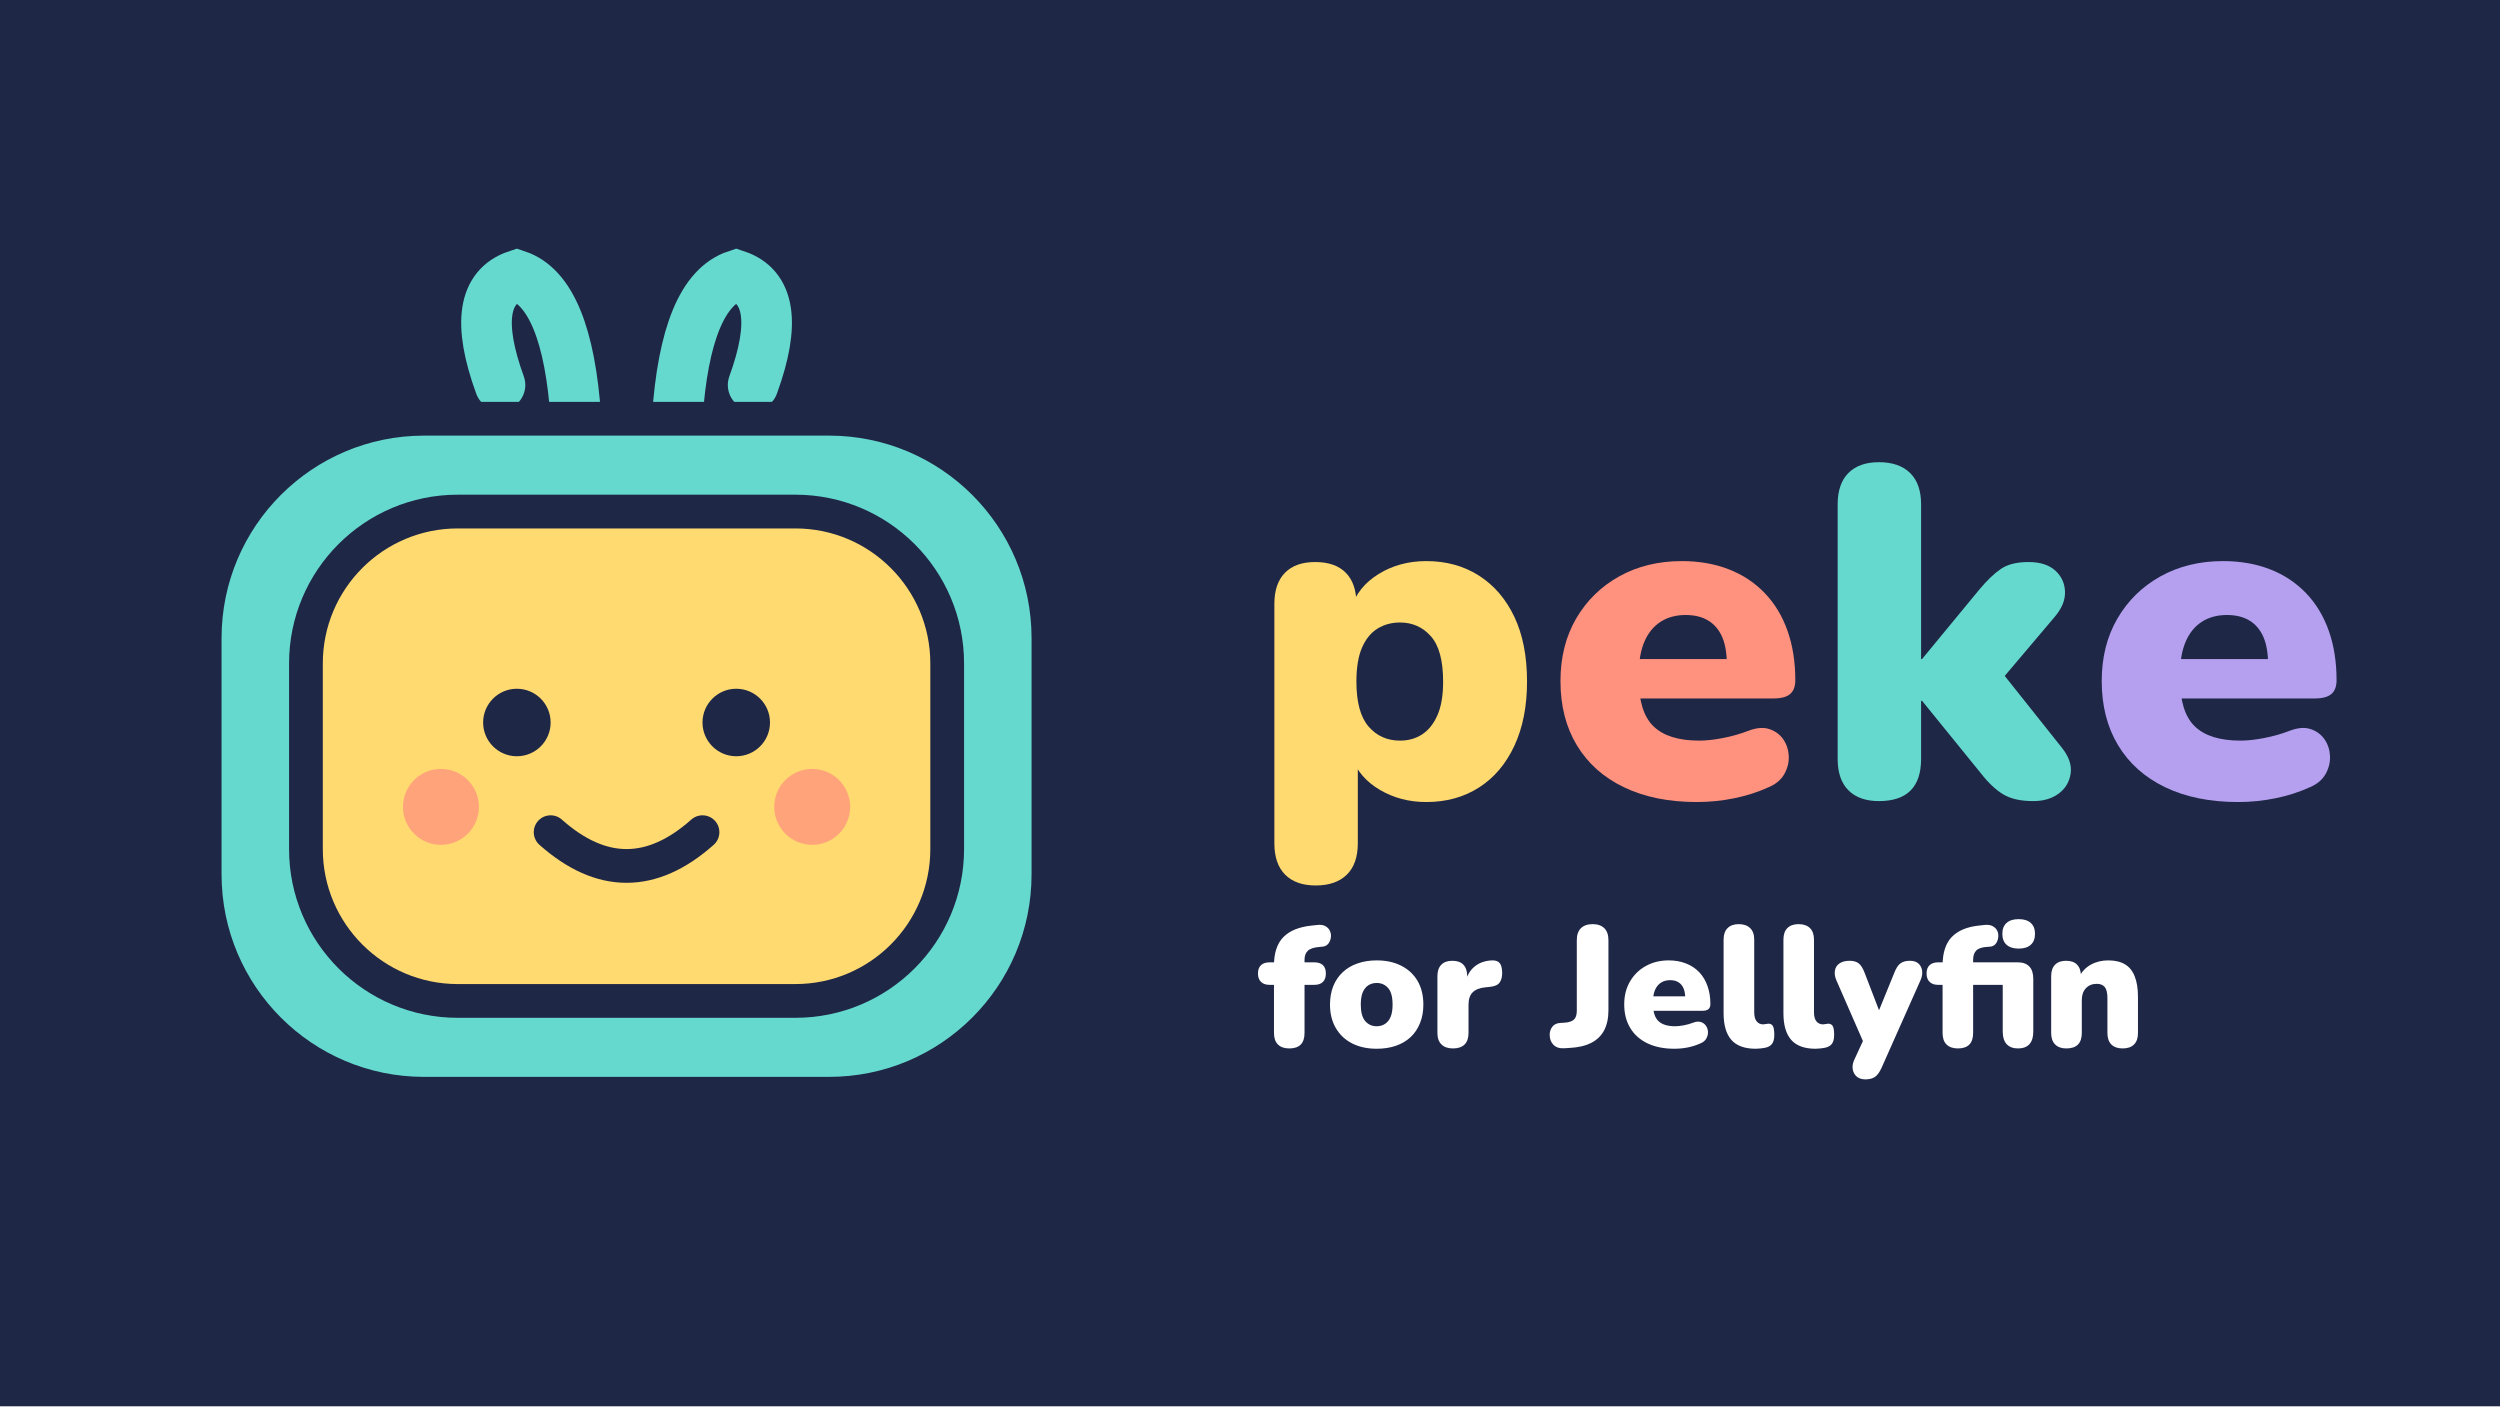
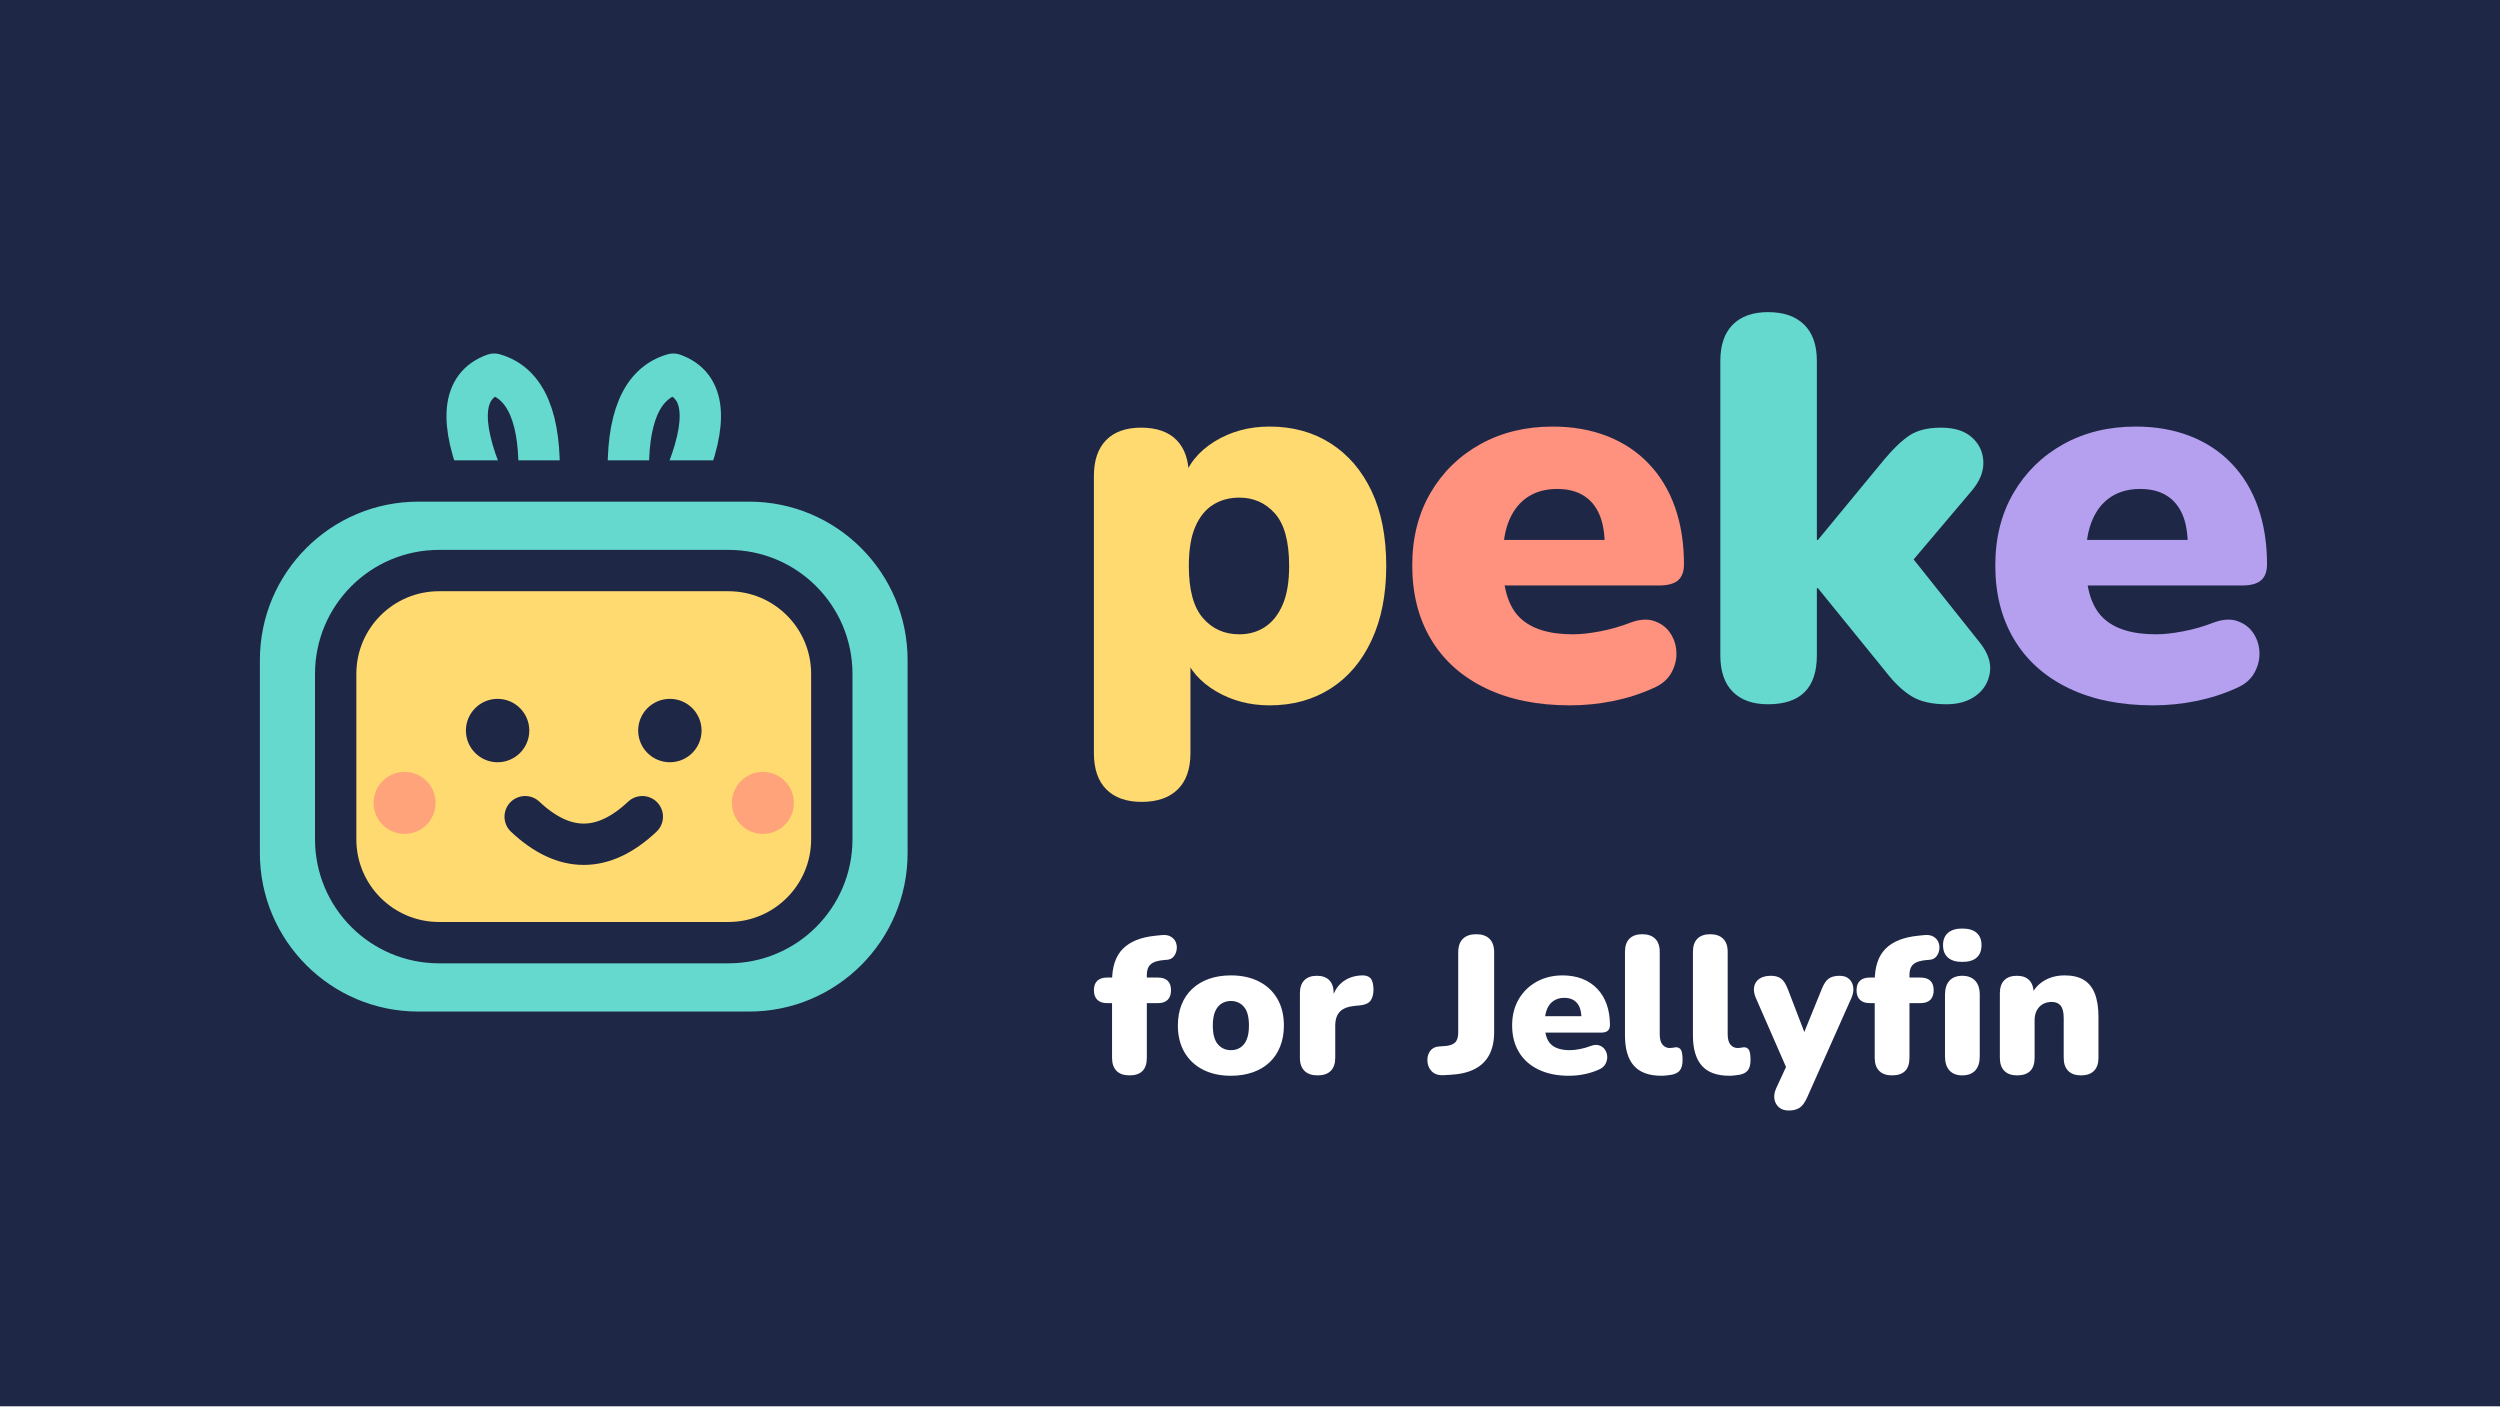
- <svg xmlns="http://www.w3.org/2000/svg" width="320" height="180" viewBox="0 0 320 180">
+ <svg xmlns="http://www.w3.org/2000/svg" width="320" height="180" viewBox="0 0 320 180" stroke-linecap="round" stroke-linejoin="round">
  <rect width="320" height="180" fill="#1F2747" />
-   <g transform="translate(10 32) scale(0.54)">
-     <path d="M100 32 Q92 10 104 6 Q116 10 118 40 M160 32 Q168 10 156 6 Q144 10 142 40" fill="none" stroke="#65D9CE" stroke-width="12" stroke-linecap="round" />
-     <rect x="30" y="40" width="200" height="160" rx="52" fill="#65D9CE" stroke="#1F2747" stroke-width="8" />
-     <rect x="54" y="62" width="152" height="116" rx="36" fill="#FFDA70" stroke="#1F2747" stroke-width="8" />
-     <circle cx="104" cy="112" r="8" fill="#1F2747" />
-     <circle cx="156" cy="112" r="8" fill="#1F2747" />
-     <circle cx="86" cy="132" r="9" fill="#FF927E" opacity="0.75" />
-     <circle cx="174" cy="132" r="9" fill="#FF927E" opacity="0.75" />
-     <path d="M112 138 Q130 154 148 138" fill="none" stroke="#1F2747" stroke-width="8" stroke-linecap="round" />
+   <g transform="translate(121.12 89.52) scale(0.42)">
+     <g transform="translate(-246.98 -108.56) scale(1.05)">
+       <path d="M101 40 Q90 14 104 9 Q118 13 117 40 M159 40 Q170 14 156 9 Q142 13 143 40" fill="none" stroke="#65D9CE" stroke-width="12" />
+       <rect x="30" y="40" width="200" height="160" rx="52" fill="#65D9CE" stroke="#1F2747" stroke-width="12" />
+       <rect x="58" y="66" width="144" height="108" rx="30" fill="#FFDA70" stroke="#1F2747" stroke-width="12" />
+       <circle cx="105" cy="112.44" r="9.2" fill="#1F2747" />
+       <circle cx="155" cy="112.44" r="9.2" fill="#1F2747" />
+       <circle cx="78" cy="133.44" r="9" fill="#FF927E" opacity="0.75" />
+       <circle cx="182" cy="133.44" r="9" fill="#FF927E" opacity="0.75" />
+       <path d="M113 137.44 Q130 153.44 147 137.44" fill="none" stroke="#1F2747" stroke-width="12" />
+     </g>
+     <path d="M59.55 31.24Q52.6 31.24 48.8 27.44Q45 23.64 45 16.36V-68.1Q45 -75.21 48.72 -79.01Q52.44 -82.81 59.38 -82.81Q66.49 -82.81 70.21 -79.01Q73.93 -75.21 73.93 -68.1V-58.51L72.11 -66.61Q74.42 -74.05 81.78 -78.6Q89.13 -83.14 98.55 -83.14Q109.13 -83.14 117.15 -78.02Q125.17 -72.89 129.63 -63.47Q134.09 -54.05 134.09 -40.66Q134.09 -27.6 129.63 -18.02Q125.17 -8.43 117.15 -3.31Q109.13 1.82 98.55 1.82Q89.46 1.82 82.19 -2.48Q74.92 -6.78 72.44 -13.72H74.42V16.36Q74.42 23.64 70.54 27.44Q66.65 31.24 59.55 31.24ZM89.3 -19.83Q93.76 -19.83 97.15 -22.07Q100.54 -24.3 102.52 -28.84Q104.5 -33.39 104.5 -40.66Q104.5 -51.74 100.21 -56.61Q95.91 -61.49 89.3 -61.49Q84.83 -61.49 81.36 -59.34Q77.89 -57.19 75.91 -52.64Q73.93 -48.1 73.93 -40.66Q73.93 -29.75 78.22 -24.79Q82.52 -19.83 89.3 -19.83ZM190.12 1.82Q175.25 1.82 164.42 -3.39Q153.6 -8.6 147.81 -18.18Q142.02 -27.77 142.02 -40.83Q142.02 -53.39 147.56 -62.89Q153.1 -72.4 162.77 -77.77Q172.44 -83.14 184.83 -83.14Q193.93 -83.14 201.36 -80.25Q208.8 -77.36 214.09 -71.82Q219.38 -66.28 222.11 -58.51Q224.83 -50.74 224.83 -41.16Q224.83 -37.85 223.02 -36.28Q221.2 -34.71 217.23 -34.71H166.65V-48.6H203.35L200.7 -46.45Q200.7 -52.56 199.05 -56.36Q197.4 -60.17 194.17 -62.15Q190.95 -64.13 186.16 -64.13Q181.03 -64.13 177.31 -61.74Q173.6 -59.34 171.61 -54.71Q169.63 -50.08 169.63 -43.14V-41.65Q169.63 -29.92 174.83 -24.88Q180.04 -19.83 190.95 -19.83Q194.59 -19.83 199.3 -20.74Q204.01 -21.65 208.31 -23.31Q212.6 -24.96 215.74 -23.88Q218.88 -22.81 220.62 -20.25Q222.36 -17.69 222.52 -14.46Q222.69 -11.24 221.03 -8.18Q219.38 -5.12 215.58 -3.47Q209.79 -0.83 203.26 0.5Q196.74 1.82 190.12 1.82ZM250.45 1.49Q243.51 1.49 239.71 -2.31Q235.91 -6.12 235.91 -13.39V-103.14Q235.91 -110.41 239.71 -114.21Q243.51 -118.02 250.45 -118.02Q257.56 -118.02 261.45 -114.21Q265.33 -110.41 265.33 -103.14V-48.6H265.66L285.83 -73.06Q289.96 -78.02 293.51 -80.41Q297.07 -82.81 303.18 -82.81Q309.3 -82.81 312.6 -79.83Q315.91 -76.86 316.07 -72.4Q316.24 -67.93 312.44 -63.47L290.62 -37.69V-47.93L315.08 -17.19Q318.72 -12.56 318.06 -8.18Q317.4 -3.8 313.84 -1.16Q310.29 1.49 304.83 1.49Q298.22 1.49 294.26 -0.91Q290.29 -3.31 286.32 -8.43L265.66 -33.88H265.33V-13.39Q265.33 1.49 250.45 1.49ZM367.81 1.82Q352.93 1.82 342.11 -3.39Q331.28 -8.6 325.5 -18.18Q319.71 -27.77 319.71 -40.83Q319.71 -53.39 325.25 -62.89Q330.79 -72.4 340.45 -77.77Q350.12 -83.14 362.52 -83.14Q371.61 -83.14 379.05 -80.25Q386.49 -77.36 391.78 -71.82Q397.07 -66.28 399.79 -58.51Q402.52 -50.74 402.52 -41.16Q402.52 -37.85 400.7 -36.28Q398.88 -34.71 394.92 -34.71H344.34V-48.6H381.03L378.39 -46.45Q378.39 -52.56 376.74 -56.36Q375.08 -60.17 371.86 -62.15Q368.64 -64.13 363.84 -64.13Q358.72 -64.13 355 -61.74Q351.28 -59.34 349.3 -54.71Q347.31 -50.08 347.31 -43.14V-41.65Q347.31 -29.92 352.52 -24.88Q357.73 -19.83 368.64 -19.83Q372.27 -19.83 376.98 -20.74Q381.69 -21.65 385.99 -23.31Q390.29 -24.96 393.43 -23.88Q396.57 -22.81 398.31 -20.25Q400.04 -17.69 400.21 -14.46Q400.37 -11.24 398.72 -8.18Q397.07 -5.12 393.26 -3.47Q387.48 -0.83 380.95 0.5Q374.42 1.82 367.81 1.82Z" fill="none" stroke="#1F2747" stroke-width="10" stroke-linejoin="round" />
+     <path d="M59.55 31.24Q52.6 31.24 48.8 27.44Q45 23.64 45 16.36V-68.1Q45 -75.21 48.72 -79.01Q52.44 -82.81 59.38 -82.81Q66.49 -82.81 70.21 -79.01Q73.93 -75.21 73.93 -68.1V-58.51L72.11 -66.61Q74.42 -74.05 81.78 -78.6Q89.13 -83.14 98.55 -83.14Q109.13 -83.14 117.15 -78.02Q125.17 -72.89 129.63 -63.47Q134.09 -54.05 134.09 -40.66Q134.09 -27.6 129.63 -18.02Q125.17 -8.43 117.15 -3.31Q109.13 1.82 98.55 1.82Q89.46 1.82 82.19 -2.48Q74.92 -6.78 72.44 -13.72H74.42V16.36Q74.42 23.64 70.54 27.44Q66.65 31.24 59.55 31.24ZM89.3 -19.83Q93.76 -19.83 97.15 -22.07Q100.54 -24.3 102.52 -28.84Q104.5 -33.39 104.5 -40.66Q104.5 -51.74 100.21 -56.61Q95.91 -61.49 89.3 -61.49Q84.83 -61.49 81.36 -59.34Q77.89 -57.19 75.91 -52.64Q73.93 -48.1 73.93 -40.66Q73.93 -29.75 78.22 -24.79Q82.52 -19.83 89.3 -19.83Z" fill="#FFDA70" />
+     <path d="M190.12 1.82Q175.25 1.82 164.42 -3.39Q153.6 -8.6 147.81 -18.18Q142.02 -27.77 142.02 -40.83Q142.02 -53.39 147.56 -62.89Q153.1 -72.4 162.77 -77.77Q172.44 -83.14 184.83 -83.14Q193.93 -83.14 201.36 -80.25Q208.8 -77.36 214.09 -71.82Q219.38 -66.28 222.11 -58.51Q224.83 -50.74 224.83 -41.16Q224.83 -37.85 223.02 -36.28Q221.2 -34.71 217.23 -34.71H166.65V-48.6H203.35L200.7 -46.45Q200.7 -52.56 199.05 -56.36Q197.4 -60.17 194.17 -62.15Q190.95 -64.13 186.16 -64.13Q181.03 -64.13 177.31 -61.74Q173.6 -59.34 171.61 -54.71Q169.63 -50.08 169.63 -43.14V-41.65Q169.63 -29.92 174.83 -24.88Q180.04 -19.83 190.95 -19.83Q194.59 -19.83 199.3 -20.74Q204.01 -21.65 208.31 -23.31Q212.6 -24.96 215.74 -23.88Q218.88 -22.81 220.62 -20.25Q222.36 -17.69 222.52 -14.46Q222.69 -11.24 221.03 -8.18Q219.38 -5.12 215.58 -3.47Q209.79 -0.83 203.26 0.5Q196.74 1.82 190.12 1.82Z" fill="#FF927E" />
+     <path d="M250.45 1.49Q243.51 1.49 239.71 -2.31Q235.91 -6.12 235.91 -13.39V-103.14Q235.91 -110.41 239.71 -114.21Q243.51 -118.02 250.45 -118.02Q257.56 -118.02 261.45 -114.21Q265.33 -110.41 265.33 -103.14V-48.6H265.66L285.83 -73.06Q289.96 -78.02 293.51 -80.41Q297.07 -82.81 303.18 -82.81Q309.3 -82.81 312.6 -79.83Q315.91 -76.86 316.07 -72.4Q316.24 -67.93 312.44 -63.47L290.62 -37.69V-47.93L315.08 -17.19Q318.72 -12.56 318.06 -8.18Q317.4 -3.8 313.84 -1.16Q310.29 1.49 304.83 1.49Q298.22 1.49 294.26 -0.91Q290.29 -3.31 286.32 -8.43L265.66 -33.88H265.33V-13.39Q265.33 1.49 250.45 1.49Z" fill="#65D9CE" />
+     <path d="M367.81 1.82Q352.93 1.82 342.11 -3.39Q331.28 -8.6 325.5 -18.18Q319.71 -27.77 319.71 -40.83Q319.71 -53.39 325.25 -62.89Q330.79 -72.4 340.45 -77.77Q350.12 -83.14 362.52 -83.14Q371.61 -83.14 379.05 -80.25Q386.49 -77.36 391.78 -71.82Q397.07 -66.28 399.79 -58.51Q402.52 -50.74 402.52 -41.16Q402.52 -37.85 400.7 -36.28Q398.88 -34.71 394.92 -34.71H344.34V-48.6H381.03L378.39 -46.45Q378.39 -52.56 376.74 -56.36Q375.08 -60.17 371.86 -62.15Q368.64 -64.13 363.84 -64.13Q358.72 -64.13 355 -61.74Q351.28 -59.34 349.3 -54.71Q347.31 -50.08 347.31 -43.14V-41.65Q347.31 -29.92 352.52 -24.88Q357.73 -19.83 368.64 -19.83Q372.27 -19.83 376.98 -20.74Q381.69 -21.65 385.99 -23.31Q390.29 -24.96 393.43 -23.88Q396.57 -22.81 398.31 -20.25Q400.04 -17.69 400.21 -14.46Q400.37 -11.24 398.72 -8.18Q397.07 -5.12 393.26 -3.47Q387.48 -0.83 380.95 0.5Q374.42 1.82 367.81 1.82Z" fill="#B5A0EF" />
+     <path d="M55.83 114.59Q53.27 114.59 51.9 113.22Q50.53 111.85 50.53 109.23V92.57H48.99Q47.08 92.57 46.04 91.56Q45 90.55 45 88.64Q45 86.74 46.04 85.76Q47.08 84.78 48.99 84.78H53.57L50.53 87.57V85.91Q50.53 79.3 53.84 76Q57.14 72.7 63.68 72.04L65.41 71.86Q67.31 71.62 68.44 72.31Q69.58 72.99 69.99 74.09Q70.41 75.2 70.2 76.39Q69.99 77.58 69.28 78.41Q68.56 79.24 67.37 79.36L66.54 79.42Q63.51 79.66 62.32 80.73Q61.13 81.8 61.13 83.88V85.85L59.82 84.78H64.52Q66.48 84.78 67.49 85.76Q68.5 86.74 68.5 88.64Q68.5 90.55 67.49 91.56Q66.48 92.57 64.52 92.57H61.13V109.23Q61.13 114.59 55.83 114.59ZM86.77 114.71Q81.89 114.71 78.26 112.86Q74.63 111.02 72.61 107.57Q70.59 104.11 70.59 99.41Q70.59 95.84 71.72 93.02Q72.85 90.19 74.99 88.2Q77.13 86.2 80.11 85.16Q83.08 84.12 86.77 84.12Q91.65 84.12 95.28 85.97Q98.91 87.81 100.9 91.23Q102.9 94.65 102.9 99.41Q102.9 102.92 101.77 105.78Q100.64 108.64 98.52 110.63Q96.41 112.62 93.41 113.66Q90.4 114.71 86.77 114.71ZM86.77 106.91Q88.38 106.91 89.63 106.11Q90.88 105.3 91.56 103.67Q92.25 102.03 92.25 99.41Q92.25 95.43 90.7 93.67Q89.15 91.92 86.77 91.92Q85.17 91.92 83.92 92.69Q82.67 93.46 81.95 95.1Q81.24 96.74 81.24 99.41Q81.24 103.34 82.79 105.13Q84.33 106.91 86.77 106.91ZM113.19 114.59Q110.57 114.59 109.18 113.22Q107.78 111.85 107.78 109.23V89.54Q107.78 86.98 109.12 85.61Q110.45 84.24 112.95 84.24Q115.45 84.24 116.76 85.61Q118.07 86.98 118.07 89.54V91.98H117.48Q118.07 88.4 120.54 86.32Q123.01 84.24 126.7 84.12Q128.42 84.06 129.29 84.98Q130.15 85.91 130.21 88.4Q130.21 90.55 129.32 91.8Q128.42 93.05 125.93 93.28L124.56 93.4Q121.4 93.7 119.98 95.16Q118.55 96.62 118.55 99.47V109.23Q118.55 111.85 117.18 113.22Q115.81 114.59 113.19 114.59ZM151.57 114.53Q149.19 114.65 147.91 113.31Q146.63 111.97 146.63 109.89Q146.63 108.28 147.53 107.09Q148.42 105.9 150.2 105.78L151.87 105.66Q154.01 105.54 155.02 104.62Q156.03 103.7 156.03 101.56V77.1Q156.03 74.36 157.46 72.96Q158.89 71.57 161.51 71.57Q164.13 71.57 165.56 72.96Q166.98 74.36 166.98 77.1V101.38Q166.98 105.48 165.5 108.31Q164.01 111.14 161.06 112.65Q158.12 114.17 153.71 114.41ZM189.77 114.71Q184.42 114.71 180.52 112.83Q176.62 110.96 174.54 107.51Q172.46 104.05 172.46 99.35Q172.46 94.83 174.45 91.41Q176.44 87.99 179.93 86.05Q183.41 84.12 187.87 84.12Q191.14 84.12 193.82 85.16Q196.5 86.2 198.4 88.2Q200.31 90.19 201.29 92.99Q202.27 95.78 202.27 99.23Q202.27 100.42 201.61 100.99Q200.96 101.56 199.53 101.56H181.32V96.56H194.53L193.58 97.33Q193.58 95.13 192.99 93.76Q192.39 92.39 191.23 91.68Q190.07 90.96 188.35 90.96Q186.5 90.96 185.16 91.83Q183.82 92.69 183.11 94.36Q182.4 96.02 182.4 98.52V99.06Q182.4 103.28 184.27 105.1Q186.14 106.91 190.07 106.91Q191.38 106.91 193.08 106.58Q194.77 106.26 196.32 105.66Q197.87 105.07 199 105.45Q200.13 105.84 200.75 106.76Q201.38 107.68 201.44 108.84Q201.5 110 200.9 111.11Q200.31 112.21 198.94 112.8Q196.85 113.75 194.5 114.23Q192.15 114.71 189.77 114.71ZM217.98 114.71Q212.27 114.71 209.56 111.64Q206.85 108.58 206.85 102.39V76.92Q206.85 74.3 208.22 72.93Q209.59 71.57 212.09 71.57Q214.65 71.57 216.04 72.93Q217.44 74.3 217.44 76.92V102.03Q217.44 104.23 218.31 105.24Q219.17 106.26 220.54 106.26Q220.95 106.26 221.4 106.17Q221.85 106.08 222.38 106.02Q223.39 106.02 223.9 106.79Q224.4 107.57 224.4 109.95Q224.4 112.03 223.57 113.07Q222.74 114.11 221.01 114.41Q220.54 114.47 219.64 114.59Q218.75 114.71 217.98 114.71ZM238.69 114.71Q232.97 114.71 230.27 111.64Q227.56 108.58 227.56 102.39V76.92Q227.56 74.3 228.93 72.93Q230.3 71.57 232.8 71.57Q235.35 71.57 236.75 72.93Q238.15 74.3 238.15 76.92V102.03Q238.15 104.23 239.01 105.24Q239.88 106.26 241.24 106.26Q241.66 106.26 242.11 106.17Q242.55 106.08 243.09 106.02Q244.1 106.02 244.61 106.79Q245.11 107.57 245.11 109.95Q245.11 112.03 244.28 113.07Q243.45 114.11 241.72 114.41Q241.24 114.47 240.35 114.59Q239.46 114.71 238.69 114.71ZM256.78 125.3Q254.93 125.3 253.8 124.35Q252.67 123.39 252.4 121.85Q252.13 120.3 252.91 118.57L256.89 109.95V114.23L246.72 90.96Q245.95 89.18 246.21 87.63Q246.48 86.08 247.79 85.16Q249.1 84.24 251.36 84.24Q253.26 84.24 254.42 85.1Q255.59 85.97 256.54 88.46L262.49 103.94H260.46L266.77 88.4Q267.72 85.97 268.94 85.1Q270.16 84.24 272.25 84.24Q274.03 84.24 275.1 85.16Q276.17 86.08 276.41 87.63Q276.65 89.18 275.88 90.96L262.37 121.31Q261.3 123.69 260.02 124.49Q258.74 125.3 256.78 125.3ZM288.25 114.59Q285.69 114.59 284.33 113.22Q282.96 111.85 282.96 109.23V92.57H281.41Q279.51 92.57 278.46 91.56Q277.42 90.55 277.42 88.64Q277.42 86.74 278.46 85.76Q279.51 84.78 281.41 84.78H285.99L282.96 87.57V85.91Q282.96 79.3 286.26 76Q289.56 72.7 296.11 72.04L297.83 71.86Q299.74 71.62 300.87 72.31Q302 72.99 302.41 74.09Q302.83 75.2 302.62 76.39Q302.41 77.58 301.7 78.41Q300.99 79.24 299.8 79.36L298.96 79.42Q295.93 79.66 294.74 80.73Q293.55 81.8 293.55 83.88V85.85L292.24 84.78H296.94Q298.9 84.78 299.92 85.76Q300.93 86.74 300.93 88.64Q300.93 90.55 299.92 91.56Q298.9 92.57 296.94 92.57H293.55V109.23Q293.55 114.59 288.25 114.59ZM309.61 114.59Q307.12 114.59 305.75 113.1Q304.38 111.61 304.38 108.81V90.01Q304.38 87.21 305.75 85.73Q307.12 84.24 309.61 84.24Q312.17 84.24 313.57 85.73Q314.97 87.21 314.97 90.01V108.81Q314.97 111.61 313.6 113.1Q312.23 114.59 309.61 114.59ZM309.61 80.01Q306.82 80.01 305.3 78.71Q303.78 77.4 303.78 74.9Q303.78 72.46 305.3 71.15Q306.82 69.84 309.61 69.84Q312.53 69.84 314.02 71.15Q315.51 72.46 315.51 74.9Q315.51 77.4 314.02 78.71Q312.53 80.01 309.61 80.01ZM326.34 114.59Q323.84 114.59 322.47 113.22Q321.1 111.85 321.1 109.23V89.54Q321.1 86.98 322.44 85.61Q323.78 84.24 326.28 84.24Q328.78 84.24 330.08 85.61Q331.39 86.98 331.39 89.54V92.33L330.74 89.89Q332.17 87.1 334.81 85.61Q337.46 84.12 340.85 84.12Q344.37 84.12 346.63 85.46Q348.89 86.8 350.02 89.62Q351.15 92.45 351.15 96.74V109.23Q351.15 111.85 349.78 113.22Q348.41 114.59 345.85 114.59Q343.29 114.59 341.93 113.22Q340.56 111.85 340.56 109.23V97.15Q340.56 94.47 339.63 93.34Q338.71 92.21 336.93 92.21Q334.55 92.21 333.12 93.73Q331.69 95.25 331.69 97.81V109.23Q331.69 114.59 326.34 114.59Z" fill="#FFFFFF" />
  </g>
-   <path d="M168.4 113.34Q165.88 113.34 164.5 111.96Q163.12 110.58 163.12 107.94V77.28Q163.12 74.7 164.47 73.32Q165.82 71.94 168.34 71.94Q170.92 71.94 172.27 73.32Q173.62 74.7 173.62 77.28V80.76L172.96 77.82Q173.8 75.12 176.47 73.47Q179.14 71.82 182.56 71.82Q186.4 71.82 189.31 73.68Q192.22 75.54 193.84 78.96Q195.46 82.38 195.46 87.24Q195.46 91.98 193.84 95.46Q192.22 98.94 189.31 100.8Q186.4 102.66 182.56 102.66Q179.26 102.66 176.62 101.1Q173.98 99.54 173.08 97.02H173.8V107.94Q173.8 110.58 172.39 111.96Q170.98 113.34 168.4 113.34ZM179.2 94.8Q180.82 94.8 182.05 93.99Q183.28 93.18 184 91.53Q184.72 89.88 184.72 87.24Q184.72 83.22 183.16 81.45Q181.6 79.68 179.2 79.68Q177.58 79.68 176.32 80.46Q175.06 81.24 174.34 82.89Q173.62 84.54 173.62 87.24Q173.62 91.2 175.18 93Q176.74 94.8 179.2 94.8Z" fill="#FFDA70" />
-   <path d="M217.2 102.66Q211.8 102.66 207.87 100.77Q203.94 98.88 201.84 95.4Q199.74 91.92 199.74 87.18Q199.74 82.62 201.75 79.17Q203.76 75.72 207.27 73.77Q210.78 71.82 215.28 71.82Q218.58 71.82 221.28 72.87Q223.98 73.92 225.9 75.93Q227.82 77.94 228.81 80.76Q229.8 83.58 229.8 87.06Q229.8 88.26 229.14 88.83Q228.48 89.4 227.04 89.4H208.68V84.36H222L221.04 85.14Q221.04 82.92 220.44 81.54Q219.84 80.16 218.67 79.44Q217.5 78.72 215.76 78.72Q213.9 78.72 212.55 79.59Q211.2 80.46 210.48 82.14Q209.76 83.82 209.76 86.34V86.88Q209.76 91.14 211.65 92.97Q213.54 94.8 217.5 94.8Q218.82 94.8 220.53 94.47Q222.24 94.14 223.8 93.54Q225.36 92.94 226.5 93.33Q227.64 93.72 228.27 94.65Q228.9 95.58 228.96 96.75Q229.02 97.92 228.42 99.03Q227.82 100.14 226.44 100.74Q224.34 101.7 221.97 102.18Q219.6 102.66 217.2 102.66Z" fill="#FF927E" />
-   <path d="M240.5 102.54Q237.98 102.54 236.6 101.16Q235.22 99.78 235.22 97.14V64.56Q235.22 61.92 236.6 60.54Q237.98 59.16 240.5 59.16Q243.08 59.16 244.49 60.54Q245.9 61.92 245.9 64.56V84.36H246.02L253.34 75.48Q254.84 73.68 256.13 72.81Q257.42 71.94 259.64 71.94Q261.86 71.94 263.06 73.02Q264.26 74.1 264.32 75.72Q264.38 77.34 263 78.96L255.08 88.32V84.6L263.96 95.76Q265.28 97.44 265.04 99.03Q264.8 100.62 263.51 101.58Q262.22 102.54 260.24 102.54Q257.84 102.54 256.4 101.67Q254.96 100.8 253.52 98.94L246.02 89.7H245.9V97.14Q245.9 102.54 240.5 102.54Z" fill="#65D9CE" />
-   <path d="M286.48 102.66Q281.08 102.66 277.15 100.77Q273.22 98.88 271.12 95.4Q269.02 91.92 269.02 87.18Q269.02 82.62 271.03 79.17Q273.04 75.72 276.55 73.77Q280.06 71.82 284.56 71.82Q287.86 71.82 290.56 72.87Q293.26 73.92 295.18 75.93Q297.1 77.94 298.09 80.76Q299.08 83.58 299.08 87.06Q299.08 88.26 298.42 88.83Q297.76 89.4 296.32 89.4H277.96V84.36H291.28L290.32 85.14Q290.32 82.92 289.72 81.54Q289.12 80.16 287.95 79.44Q286.78 78.72 285.04 78.72Q283.18 78.72 281.83 79.59Q280.48 80.46 279.76 82.14Q279.04 83.82 279.04 86.34V86.88Q279.04 91.14 280.93 92.97Q282.82 94.8 286.78 94.8Q288.1 94.8 289.81 94.47Q291.52 94.14 293.08 93.54Q294.64 92.94 295.78 93.33Q296.92 93.72 297.55 94.65Q298.18 95.58 298.24 96.75Q298.3 97.92 297.7 99.03Q297.1 100.14 295.72 100.74Q293.62 101.7 291.25 102.18Q288.88 102.66 286.48 102.66Z" fill="#B5A0EF" />
-   <path d="M165.03 134.2Q164.08 134.2 163.57 133.69Q163.07 133.19 163.07 132.22V126.06H162.5Q161.79 126.06 161.41 125.68Q161.02 125.31 161.02 124.61Q161.02 123.9 161.41 123.54Q161.79 123.18 162.5 123.18H164.19L163.07 124.21V123.59Q163.07 121.15 164.29 119.93Q165.51 118.71 167.93 118.47L168.57 118.4Q169.27 118.31 169.69 118.57Q170.11 118.82 170.26 119.23Q170.42 119.63 170.34 120.07Q170.26 120.51 170 120.82Q169.73 121.13 169.29 121.17L168.99 121.2Q167.86 121.28 167.42 121.68Q166.98 122.08 166.98 122.85V123.57L166.5 123.18H168.24Q168.96 123.18 169.34 123.54Q169.71 123.9 169.71 124.61Q169.71 125.31 169.34 125.68Q168.96 126.06 168.24 126.06H166.98V132.22Q166.98 134.2 165.03 134.2Z M176.22 134.24Q174.42 134.24 173.08 133.56Q171.74 132.88 170.99 131.6Q170.24 130.33 170.24 128.59Q170.24 127.27 170.66 126.22Q171.08 125.18 171.87 124.44Q172.66 123.7 173.76 123.32Q174.86 122.93 176.22 122.93Q178.03 122.93 179.37 123.62Q180.71 124.3 181.45 125.56Q182.19 126.83 182.19 128.59Q182.19 129.89 181.77 130.94Q181.35 132 180.57 132.74Q179.79 133.47 178.68 133.86Q177.57 134.24 176.22 134.24ZM176.22 131.36Q176.82 131.36 177.28 131.06Q177.74 130.77 178 130.16Q178.25 129.56 178.25 128.59Q178.25 127.11 177.68 126.47Q177.1 125.82 176.22 125.82Q175.63 125.82 175.17 126.1Q174.71 126.39 174.44 126.99Q174.18 127.6 174.18 128.59Q174.18 130.04 174.75 130.7Q175.32 131.36 176.22 131.36Z M185.99 134.2Q185.02 134.2 184.51 133.69Q183.99 133.19 183.99 132.22V124.94Q183.99 123.99 184.49 123.48Q184.98 122.98 185.9 122.98Q186.83 122.98 187.31 123.48Q187.8 123.99 187.8 124.94V125.84H187.58Q187.8 124.52 188.71 123.75Q189.62 122.98 190.99 122.93Q191.62 122.91 191.94 123.25Q192.26 123.59 192.28 124.52Q192.28 125.31 191.95 125.77Q191.62 126.23 190.7 126.32L190.19 126.37Q189.03 126.48 188.5 127.02Q187.97 127.55 187.97 128.61V132.22Q187.97 133.19 187.47 133.69Q186.96 134.2 185.99 134.2Z  M200.18 134.18Q199.3 134.22 198.83 133.72Q198.36 133.23 198.36 132.46Q198.36 131.87 198.69 131.43Q199.02 130.99 199.68 130.94L200.29 130.9Q201.08 130.85 201.46 130.51Q201.83 130.17 201.83 129.38V120.34Q201.83 119.33 202.36 118.81Q202.89 118.29 203.86 118.29Q204.82 118.29 205.35 118.81Q205.88 119.33 205.88 120.34V129.31Q205.88 130.83 205.33 131.88Q204.78 132.92 203.69 133.48Q202.6 134.04 200.97 134.13Z M214.31 134.24Q212.33 134.24 210.88 133.55Q209.44 132.86 208.67 131.58Q207.9 130.3 207.9 128.57Q207.9 126.89 208.64 125.63Q209.38 124.36 210.66 123.65Q211.95 122.93 213.6 122.93Q214.81 122.93 215.8 123.32Q216.79 123.7 217.5 124.44Q218.2 125.18 218.56 126.21Q218.93 127.25 218.93 128.52Q218.93 128.96 218.68 129.17Q218.44 129.38 217.91 129.38H211.18V127.53H216.07L215.71 127.82Q215.71 127 215.49 126.5Q215.27 125.99 214.84 125.73Q214.42 125.46 213.78 125.46Q213.1 125.46 212.6 125.78Q212.11 126.1 211.84 126.72Q211.58 127.33 211.58 128.26V128.46Q211.58 130.02 212.27 130.69Q212.96 131.36 214.42 131.36Q214.9 131.36 215.53 131.24Q216.15 131.12 216.73 130.9Q217.3 130.68 217.72 130.82Q218.13 130.96 218.37 131.31Q218.6 131.65 218.62 132.07Q218.64 132.5 218.42 132.91Q218.2 133.32 217.69 133.54Q216.92 133.89 216.05 134.07Q215.19 134.24 214.31 134.24Z M224.73 134.24Q222.62 134.24 221.62 133.11Q220.62 131.98 220.62 129.69V120.27Q220.62 119.3 221.13 118.8Q221.63 118.29 222.56 118.29Q223.5 118.29 224.02 118.8Q224.54 119.3 224.54 120.27V129.56Q224.54 130.37 224.86 130.74Q225.17 131.12 225.68 131.12Q225.83 131.12 226 131.08Q226.16 131.05 226.36 131.03Q226.74 131.03 226.92 131.32Q227.11 131.6 227.11 132.48Q227.11 133.25 226.8 133.64Q226.49 134.02 225.86 134.13Q225.68 134.15 225.35 134.2Q225.02 134.24 224.73 134.24Z M232.39 134.24Q230.28 134.24 229.28 133.11Q228.28 131.98 228.28 129.69V120.27Q228.28 119.3 228.78 118.8Q229.29 118.29 230.21 118.29Q231.16 118.29 231.68 118.8Q232.19 119.3 232.19 120.27V129.56Q232.19 130.37 232.51 130.74Q232.83 131.12 233.34 131.12Q233.49 131.12 233.66 131.08Q233.82 131.05 234.02 131.03Q234.39 131.03 234.58 131.32Q234.77 131.6 234.77 132.48Q234.77 133.25 234.46 133.64Q234.15 134.02 233.51 134.13Q233.34 134.15 233.01 134.2Q232.68 134.24 232.39 134.24Z M238.77 138.16Q238.09 138.16 237.67 137.81Q237.25 137.45 237.15 136.88Q237.05 136.31 237.34 135.67L238.81 132.48V134.07L235.05 125.46Q234.77 124.8 234.87 124.23Q234.96 123.66 235.45 123.32Q235.93 122.98 236.77 122.98Q237.47 122.98 237.9 123.3Q238.33 123.62 238.68 124.54L240.88 130.26H240.13L242.47 124.52Q242.82 123.62 243.27 123.3Q243.72 122.98 244.49 122.98Q245.15 122.98 245.55 123.32Q245.94 123.66 246.03 124.23Q246.12 124.8 245.83 125.46L240.84 136.68Q240.44 137.56 239.97 137.86Q239.5 138.16 238.77 138.16Z M250.61 134.2Q249.66 134.2 249.15 133.69Q248.65 133.19 248.65 132.22V126.06H248.08Q247.37 126.06 246.99 125.68Q246.6 125.31 246.6 124.61Q246.6 123.9 246.99 123.54Q247.37 123.18 248.08 123.18H249.77L248.65 124.21V123.59Q248.65 121.17 249.82 119.94Q251 118.71 253.33 118.47L253.95 118.4Q254.68 118.31 255.1 118.57Q255.53 118.82 255.69 119.23Q255.84 119.63 255.76 120.07Q255.69 120.51 255.44 120.82Q255.18 121.13 254.76 121.17L254.37 121.2Q253.36 121.26 252.96 121.67Q252.56 122.08 252.56 122.85V123.57L252.08 123.18H258.31Q259.25 123.18 259.76 123.72Q260.26 124.25 260.26 125.29V132.06Q260.26 133.1 259.77 133.65Q259.27 134.2 258.31 134.2Q257.36 134.2 256.85 133.65Q256.35 133.1 256.35 132.06V126.06H252.56V132.22Q252.56 134.2 250.61 134.2ZM258.39 121.42Q257.38 121.42 256.84 120.93Q256.3 120.45 256.3 119.52Q256.3 118.62 256.84 118.14Q257.38 117.65 258.39 117.65Q259.41 117.65 259.94 118.14Q260.48 118.62 260.48 119.52Q260.48 120.45 259.94 120.93Q259.41 121.42 258.39 121.42Z M264.49 134.2Q263.56 134.2 263.06 133.69Q262.55 133.19 262.55 132.22V124.94Q262.55 123.99 263.05 123.48Q263.54 122.98 264.47 122.98Q265.39 122.98 265.87 123.48Q266.36 123.99 266.36 124.94V125.97L266.12 125.07Q266.64 124.03 267.62 123.48Q268.6 122.93 269.86 122.93Q271.15 122.93 271.99 123.43Q272.83 123.92 273.24 124.97Q273.66 126.01 273.66 127.6V132.22Q273.66 133.19 273.16 133.69Q272.65 134.2 271.7 134.2Q270.76 134.2 270.25 133.69Q269.75 133.19 269.75 132.22V127.75Q269.75 126.76 269.41 126.34Q269.06 125.93 268.4 125.93Q267.52 125.93 267 126.49Q266.47 127.05 266.47 127.99V132.22Q266.47 134.2 264.49 134.2Z" fill="#FFFFFF" />
</svg>
